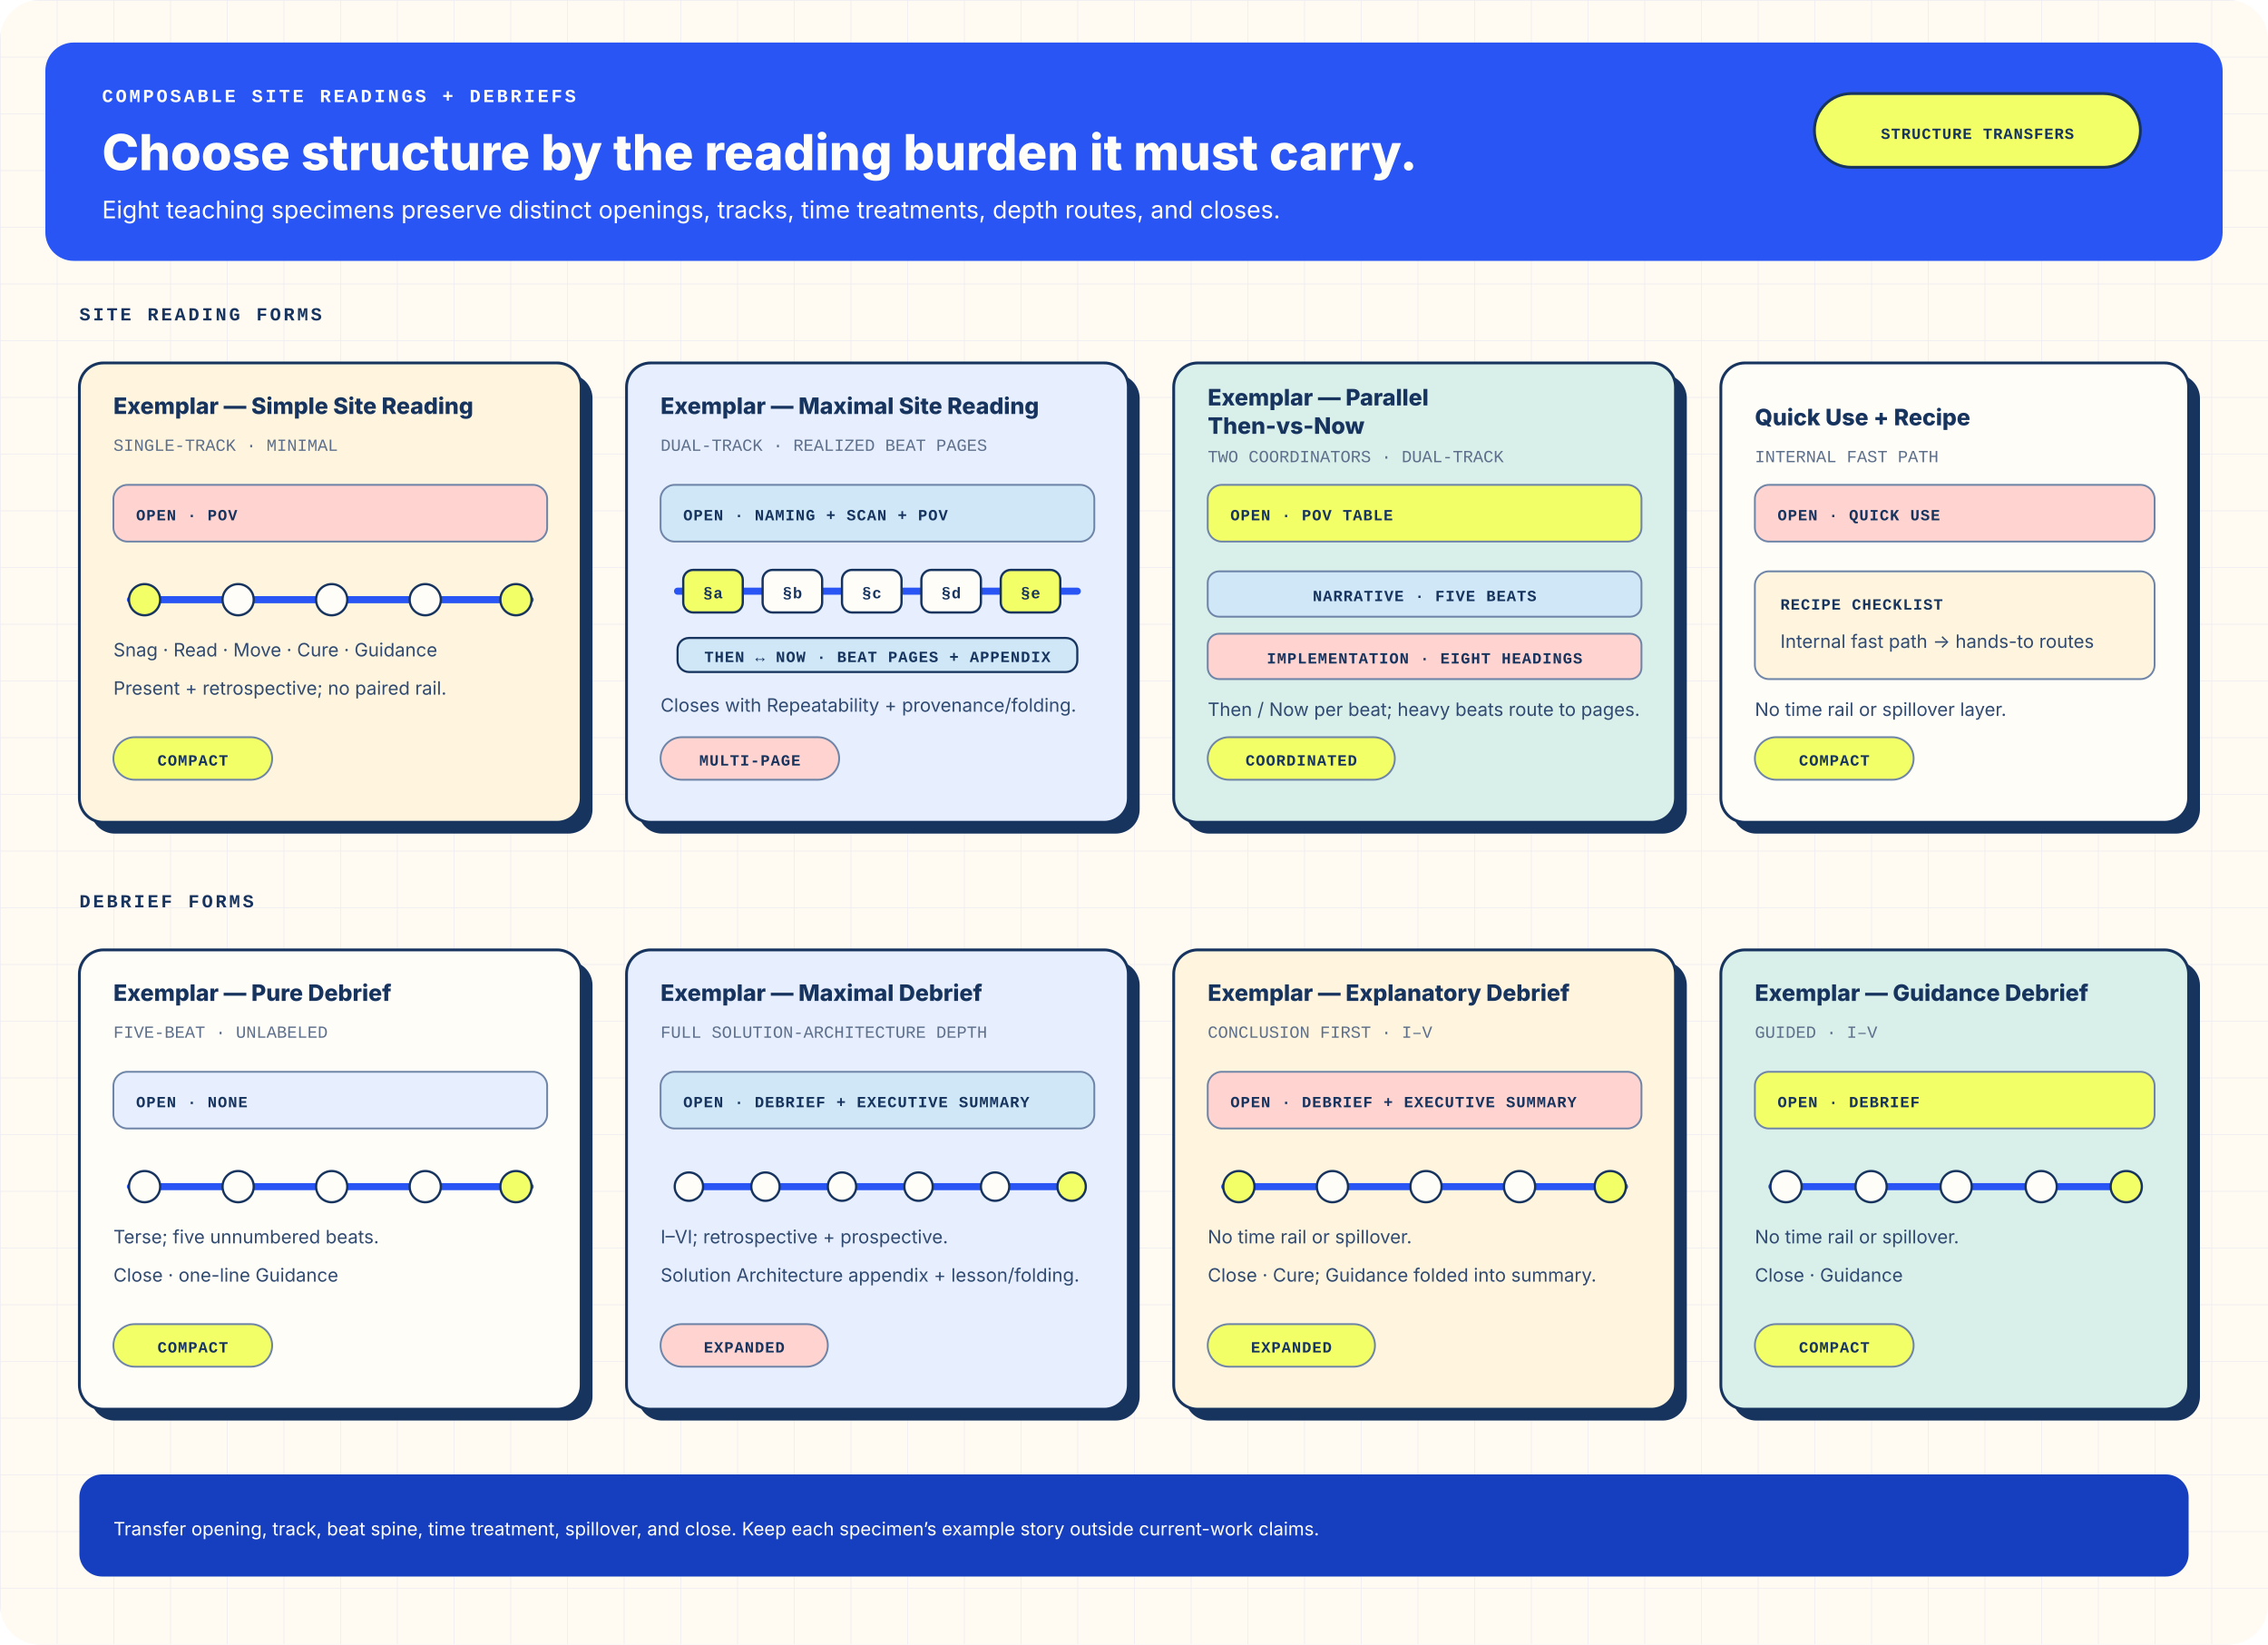
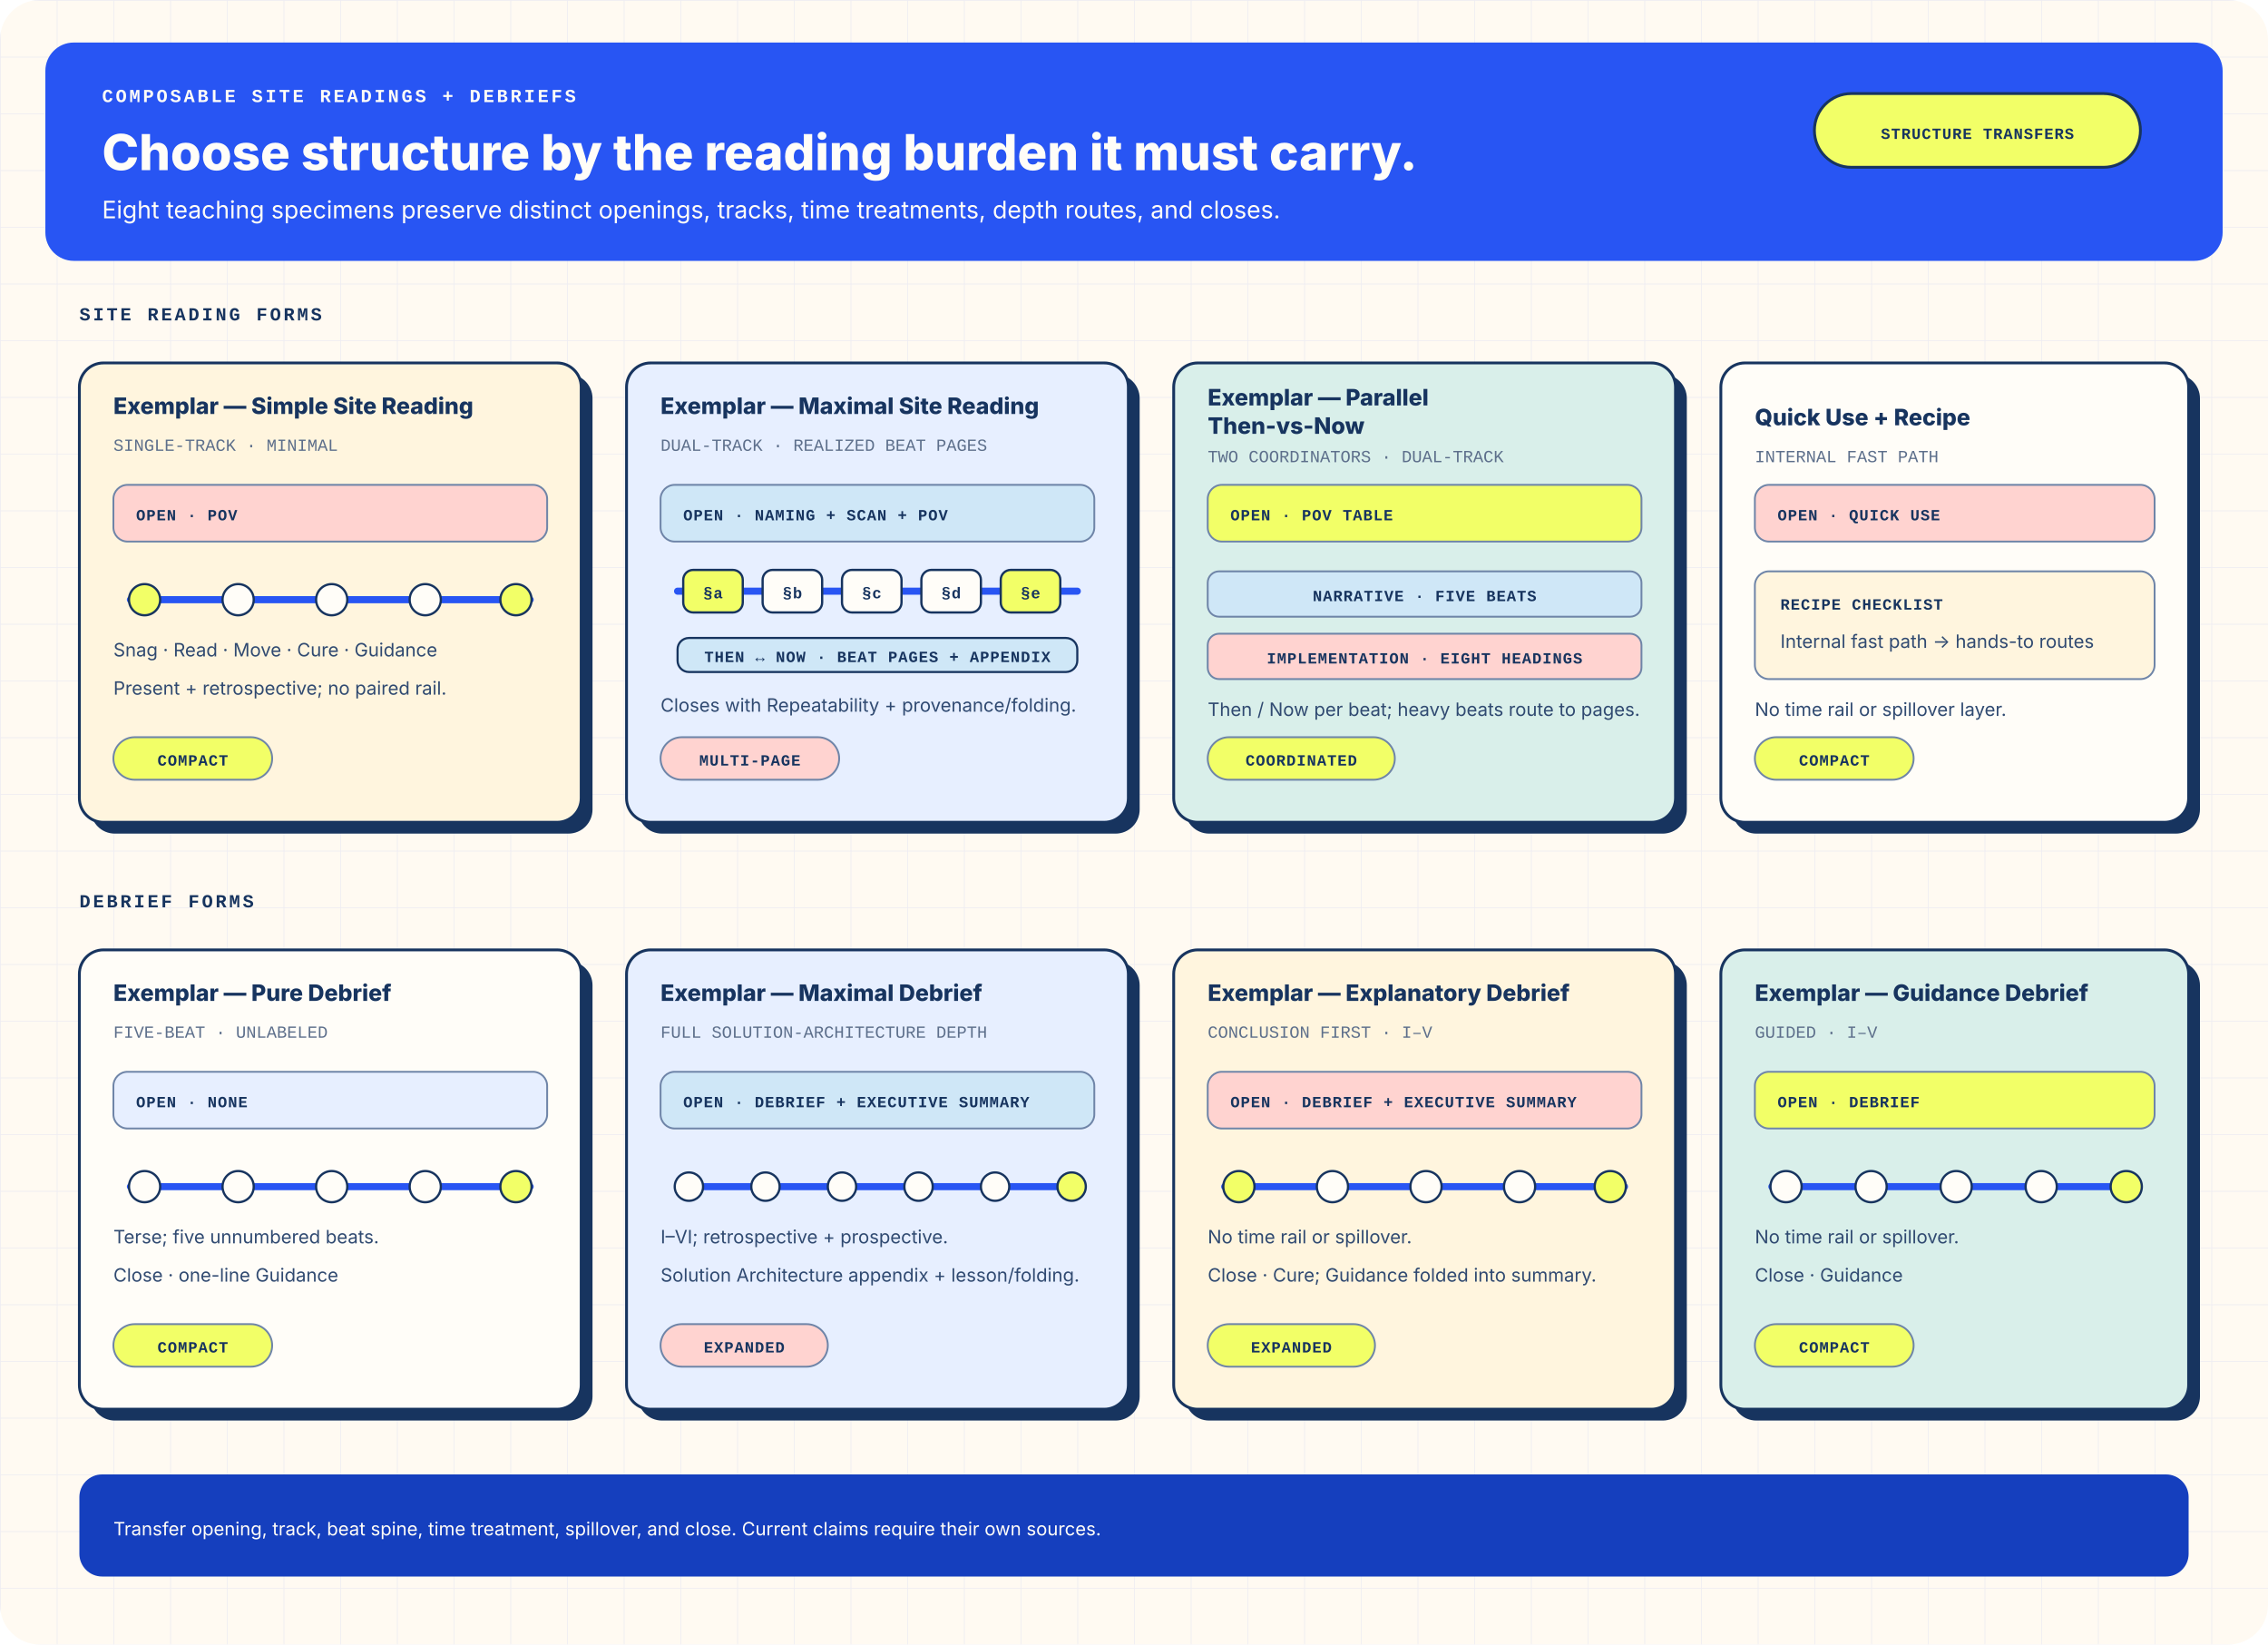
<svg xmlns="http://www.w3.org/2000/svg" viewBox="0 0 1600 1160" role="img" aria-labelledby="grammar-title grammar-desc">
  <defs>
    <pattern id="grammar-grid" width="40" height="40" patternUnits="userSpaceOnUse">
      <path d="M40 0H0V40" fill="none" stroke="#2855f3" stroke-width="1" opacity="0.08" />
    </pattern>
    <style>
      .sans{font-family:Inter,ui-sans-serif,system-ui,-apple-system,"Segoe UI",sans-serif}.mono{font-family:"SFMono-Regular",Consolas,"Liberation Mono",monospace}.ink{fill:#17345f}.body{fill:#304a71}.muted{fill:#5d6f8b}.white{fill:#fffdf8}.eyebrow{font-size:13px;font-weight:700;letter-spacing:1.8px}.title{font-size:35px;font-weight:780}.lead{font-size:17px}.card-title{font-size:16px;font-weight:760}.card-copy{font-size:13px}.small{font-size:12px}.chip{font-size:11px;font-weight:700;letter-spacing:.6px}.outline{stroke:#17345f;stroke-width:2}.soft{stroke:#6f85a8;stroke-width:1.3}.shadow{fill:#17345f}.spine{stroke:#2855f3;stroke-width:5;stroke-linecap:round}.beat{fill:#fffdf8;stroke:#17345f;stroke-width:1.6}.beat-acid{fill:#f2ff67;stroke:#17345f;stroke-width:1.6}.rail{fill:#cfe7f7;stroke:#17345f;stroke-width:1.5}
    </style>
  </defs>
  <rect width="1600" height="1160" rx="28" fill="#fffaf2" />
  <rect width="1600" height="1160" rx="28" fill="url(#grammar-grid)" />
  <g role="group" aria-labelledby="grammar-header-title">
    <rect x="32" y="30" width="1536" height="154" rx="20" fill="#2855f3" />
    <text x="72" y="72" class="mono eyebrow white">COMPOSABLE SITE READINGS + DEBRIEFS</text>
    <text x="72" y="120" class="sans title white">Choose structure by the reading burden it must carry.</text>
    <text x="72" y="154" class="sans lead white">Eight teaching specimens preserve distinct openings, tracks, time treatments, depth routes, and closes.</text>
    <rect x="1280" y="66" width="230" height="52" rx="26" fill="#f2ff67" class="outline" />
    <text x="1395" y="98" text-anchor="middle" class="mono chip ink">STRUCTURE TRANSFERS</text>
  </g>
  <g role="group" aria-labelledby="grammar-site-reading-title">
    <text x="56" y="226" class="mono eyebrow ink">SITE READING FORMS</text>
    <rect x="64" y="264" width="354" height="324" rx="17" class="shadow" />
    <rect x="56" y="256" width="354" height="324" rx="17" fill="#fff5de" class="outline" />
    <text x="80" y="292" class="sans card-title ink">Exemplar — Simple Site Reading</text>
    <text x="80" y="318" class="mono small muted">SINGLE-TRACK · MINIMAL</text>
    <rect x="80" y="342" width="306" height="40" rx="10" fill="#ffd3d0" class="soft" />
    <text x="96" y="367" class="mono chip ink">OPEN · POV</text>
    <line x1="92" y1="423" x2="374" y2="423" class="spine" />
    <circle cx="102" cy="423" r="11" class="beat-acid" />
    <circle cx="168" cy="423" r="11" class="beat" />
    <circle cx="234" cy="423" r="11" class="beat" />
    <circle cx="300" cy="423" r="11" class="beat" />
    <circle cx="364" cy="423" r="11" class="beat-acid" />
    <text x="80" y="463" class="sans card-copy body">Snag · Read · Move · Cure · Guidance</text>
    <text x="80" y="490" class="sans card-copy body">Present + retrospective; no paired rail.</text>
    <rect x="80" y="520" width="112" height="30" rx="15" fill="#f2ff67" class="soft" />
    <text x="136" y="540" text-anchor="middle" class="mono chip ink">COMPACT</text>
    <rect x="450" y="264" width="354" height="324" rx="17" class="shadow" />
    <rect x="442" y="256" width="354" height="324" rx="17" fill="#e7efff" class="outline" />
    <text x="466" y="292" class="sans card-title ink">Exemplar — Maximal Site Reading</text>
    <text x="466" y="318" class="mono small muted">DUAL-TRACK · REALIZED BEAT PAGES</text>
    <rect x="466" y="342" width="306" height="40" rx="10" fill="#cfe7f7" class="soft" />
    <text x="482" y="367" class="mono chip ink">OPEN · NAMING + SCAN + POV</text>
    <line x1="478" y1="417" x2="760" y2="417" class="spine" />
    <rect x="482" y="402" width="42" height="30" rx="7" class="beat-acid" />
    <rect x="538" y="402" width="42" height="30" rx="7" class="beat" />
    <rect x="594" y="402" width="42" height="30" rx="7" class="beat" />
    <rect x="650" y="402" width="42" height="30" rx="7" class="beat" />
    <rect x="706" y="402" width="42" height="30" rx="7" class="beat-acid" />
    <text x="503" y="422" text-anchor="middle" class="mono chip ink">§a</text>
    <text x="559" y="422" text-anchor="middle" class="mono chip ink">§b</text>
    <text x="615" y="422" text-anchor="middle" class="mono chip ink">§c</text>
    <text x="671" y="422" text-anchor="middle" class="mono chip ink">§d</text>
    <text x="727" y="422" text-anchor="middle" class="mono chip ink">§e</text>
    <rect x="478" y="450" width="282" height="24" rx="8" class="rail" />
    <text x="619" y="467" text-anchor="middle" class="mono chip ink">THEN ↔ NOW · BEAT PAGES + APPENDIX</text>
    <text x="466" y="502" class="sans card-copy body">Closes with Repeatability + provenance/folding.</text>
    <rect x="466" y="520" width="126" height="30" rx="15" fill="#ffd3d0" class="soft" />
    <text x="529" y="540" text-anchor="middle" class="mono chip ink">MULTI-PAGE</text>
    <rect x="836" y="264" width="354" height="324" rx="17" class="shadow" />
    <rect x="828" y="256" width="354" height="324" rx="17" fill="#d9efea" class="outline" />
    <text x="852" y="286" class="sans card-title ink">
      <tspan x="852">Exemplar — Parallel</tspan>
      <tspan x="852" dy="20">Then-vs-Now</tspan>
    </text>
    <text x="852" y="326" class="mono small muted">TWO COORDINATORS · DUAL-TRACK</text>
    <rect x="852" y="342" width="306" height="40" rx="10" fill="#f2ff67" class="soft" />
    <text x="868" y="367" class="mono chip ink">OPEN · POV TABLE</text>
    <rect x="852" y="403" width="306" height="32" rx="8" fill="#cfe7f7" class="soft" />
    <text x="1005" y="424" text-anchor="middle" class="mono chip ink">NARRATIVE · FIVE BEATS</text>
    <rect x="852" y="447" width="306" height="32" rx="8" fill="#ffd3d0" class="soft" />
    <text x="1005" y="468" text-anchor="middle" class="mono chip ink">IMPLEMENTATION · EIGHT HEADINGS</text>
    <text x="852" y="505" class="sans card-copy body">Then / Now per beat; heavy beats route to pages.</text>
    <rect x="852" y="520" width="132" height="30" rx="15" fill="#f2ff67" class="soft" />
    <text x="918" y="540" text-anchor="middle" class="mono chip ink">COORDINATED</text>
    <rect x="1222" y="264" width="330" height="324" rx="17" class="shadow" />
    <rect x="1214" y="256" width="330" height="324" rx="17" fill="#fffdf8" class="outline" />
    <text x="1238" y="300" class="sans card-title ink">Quick Use + Recipe</text>
    <text x="1238" y="326" class="mono small muted">INTERNAL FAST PATH</text>
    <rect x="1238" y="342" width="282" height="40" rx="10" fill="#ffd3d0" class="soft" />
    <text x="1254" y="367" class="mono chip ink">OPEN · QUICK USE</text>
    <rect x="1238" y="403" width="282" height="76" rx="10" fill="#fff5de" class="soft" />
    <text x="1256" y="430" class="mono chip ink">RECIPE CHECKLIST</text>
    <text x="1256" y="457" class="sans card-copy body">Internal fast path → hands-to routes</text>
    <text x="1238" y="505" class="sans card-copy body">No time rail or spillover layer.</text>
    <rect x="1238" y="520" width="112" height="30" rx="15" fill="#f2ff67" class="soft" />
    <text x="1294" y="540" text-anchor="middle" class="mono chip ink">COMPACT</text>
  </g>
  <g role="group" aria-labelledby="grammar-debrief-title">
    <text x="56" y="640" class="mono eyebrow ink">DEBRIEF FORMS</text>
    <rect x="64" y="678" width="354" height="324" rx="17" class="shadow" />
    <rect x="56" y="670" width="354" height="324" rx="17" fill="#fffdf8" class="outline" />
    <text x="80" y="706" class="sans card-title ink">Exemplar — Pure Debrief</text>
    <text x="80" y="732" class="mono small muted">FIVE-BEAT · UNLABELED</text>
    <rect x="80" y="756" width="306" height="40" rx="10" fill="#e7efff" class="soft" />
    <text x="96" y="781" class="mono chip ink">OPEN · NONE</text>
    <line x1="92" y1="837" x2="374" y2="837" class="spine" />
    <circle cx="102" cy="837" r="11" class="beat" />
    <circle cx="168" cy="837" r="11" class="beat" />
    <circle cx="234" cy="837" r="11" class="beat" />
    <circle cx="300" cy="837" r="11" class="beat" />
    <circle cx="364" cy="837" r="11" class="beat-acid" />
    <text x="80" y="877" class="sans card-copy body">Terse; five unnumbered beats.</text>
    <text x="80" y="904" class="sans card-copy body">Close · one-line Guidance</text>
    <rect x="80" y="934" width="112" height="30" rx="15" fill="#f2ff67" class="soft" />
    <text x="136" y="954" text-anchor="middle" class="mono chip ink">COMPACT</text>
    <rect x="450" y="678" width="354" height="324" rx="17" class="shadow" />
    <rect x="442" y="670" width="354" height="324" rx="17" fill="#e7efff" class="outline" />
    <text x="466" y="706" class="sans card-title ink">Exemplar — Maximal Debrief</text>
    <text x="466" y="732" class="mono small muted">FULL SOLUTION-ARCHITECTURE DEPTH</text>
    <rect x="466" y="756" width="306" height="40" rx="10" fill="#cfe7f7" class="soft" />
    <text x="482" y="781" class="mono chip ink">OPEN · DEBRIEF + EXECUTIVE SUMMARY</text>
    <line x1="478" y1="837" x2="760" y2="837" class="spine" />
    <circle cx="486" cy="837" r="10" class="beat" />
    <circle cx="540" cy="837" r="10" class="beat" />
    <circle cx="594" cy="837" r="10" class="beat" />
    <circle cx="648" cy="837" r="10" class="beat" />
    <circle cx="702" cy="837" r="10" class="beat" />
    <circle cx="756" cy="837" r="10" class="beat-acid" />
    <text x="466" y="877" class="sans card-copy body">I–VI; retrospective + prospective.</text>
    <text x="466" y="904" class="sans card-copy body">Solution Architecture appendix + lesson/folding.</text>
    <rect x="466" y="934" width="118" height="30" rx="15" fill="#ffd3d0" class="soft" />
    <text x="525" y="954" text-anchor="middle" class="mono chip ink">EXPANDED</text>
    <rect x="836" y="678" width="354" height="324" rx="17" class="shadow" />
    <rect x="828" y="670" width="354" height="324" rx="17" fill="#fff5de" class="outline" />
    <text x="852" y="706" class="sans card-title ink">Exemplar — Explanatory Debrief</text>
    <text x="852" y="732" class="mono small muted">CONCLUSION FIRST · I–V</text>
    <rect x="852" y="756" width="306" height="40" rx="10" fill="#ffd3d0" class="soft" />
    <text x="868" y="781" class="mono chip ink">OPEN · DEBRIEF + EXECUTIVE SUMMARY</text>
    <line x1="864" y1="837" x2="1146" y2="837" class="spine" />
    <circle cx="874" cy="837" r="11" class="beat-acid" />
    <circle cx="940" cy="837" r="11" class="beat" />
    <circle cx="1006" cy="837" r="11" class="beat" />
    <circle cx="1072" cy="837" r="11" class="beat" />
    <circle cx="1136" cy="837" r="11" class="beat-acid" />
    <text x="852" y="877" class="sans card-copy body">No time rail or spillover.</text>
    <text x="852" y="904" class="sans card-copy body">Close · Cure; Guidance folded into summary.</text>
    <rect x="852" y="934" width="118" height="30" rx="15" fill="#f2ff67" class="soft" />
    <text x="911" y="954" text-anchor="middle" class="mono chip ink">EXPANDED</text>
    <rect x="1222" y="678" width="330" height="324" rx="17" class="shadow" />
    <rect x="1214" y="670" width="330" height="324" rx="17" fill="#d9efea" class="outline" />
    <text x="1238" y="706" class="sans card-title ink">Exemplar — Guidance Debrief</text>
    <text x="1238" y="732" class="mono small muted">GUIDED · I–V</text>
    <rect x="1238" y="756" width="282" height="40" rx="10" fill="#f2ff67" class="soft" />
    <text x="1254" y="781" class="mono chip ink">OPEN · DEBRIEF</text>
    <line x1="1250" y1="837" x2="1508" y2="837" class="spine" />
    <circle cx="1260" cy="837" r="11" class="beat" />
    <circle cx="1320" cy="837" r="11" class="beat" />
    <circle cx="1380" cy="837" r="11" class="beat" />
    <circle cx="1440" cy="837" r="11" class="beat" />
    <circle cx="1500" cy="837" r="11" class="beat-acid" />
    <text x="1238" y="877" class="sans card-copy body">No time rail or spillover.</text>
    <text x="1238" y="904" class="sans card-copy body">Close · Guidance</text>
    <rect x="1238" y="934" width="112" height="30" rx="15" fill="#f2ff67" class="soft" />
    <text x="1294" y="954" text-anchor="middle" class="mono chip ink">COMPACT</text>
  </g>
  <g role="group" aria-labelledby="grammar-footer-title">
    <rect x="56" y="1040" width="1488" height="72" rx="16" fill="#153fbe" />
-     <text x="80" y="1083" class="sans card-copy white">Transfer opening, track, beat spine, time treatment, spillover, and close. Keep each specimen’s example story outside current-work claims.</text>
+     <text x="80" y="1083" class="sans card-copy white">Transfer opening, track, beat spine, time treatment, spillover, and close. Current claims require their own sources.</text>
  </g>
</svg>
